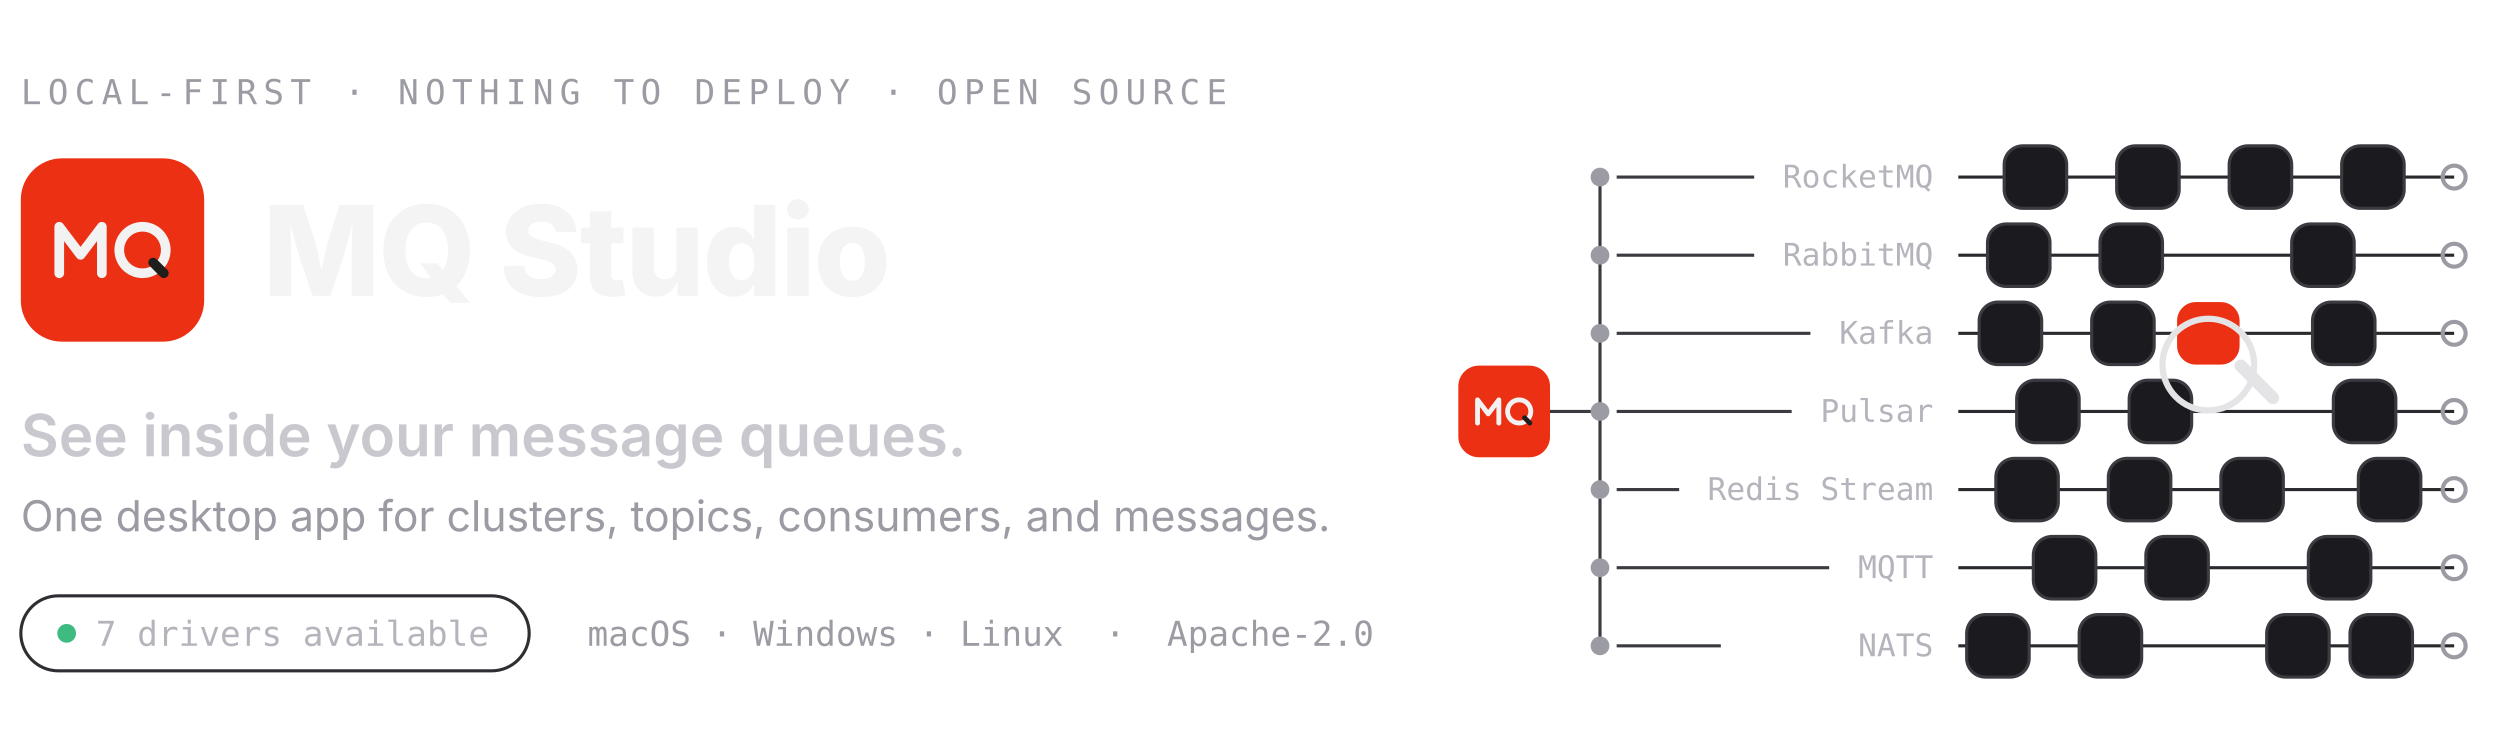
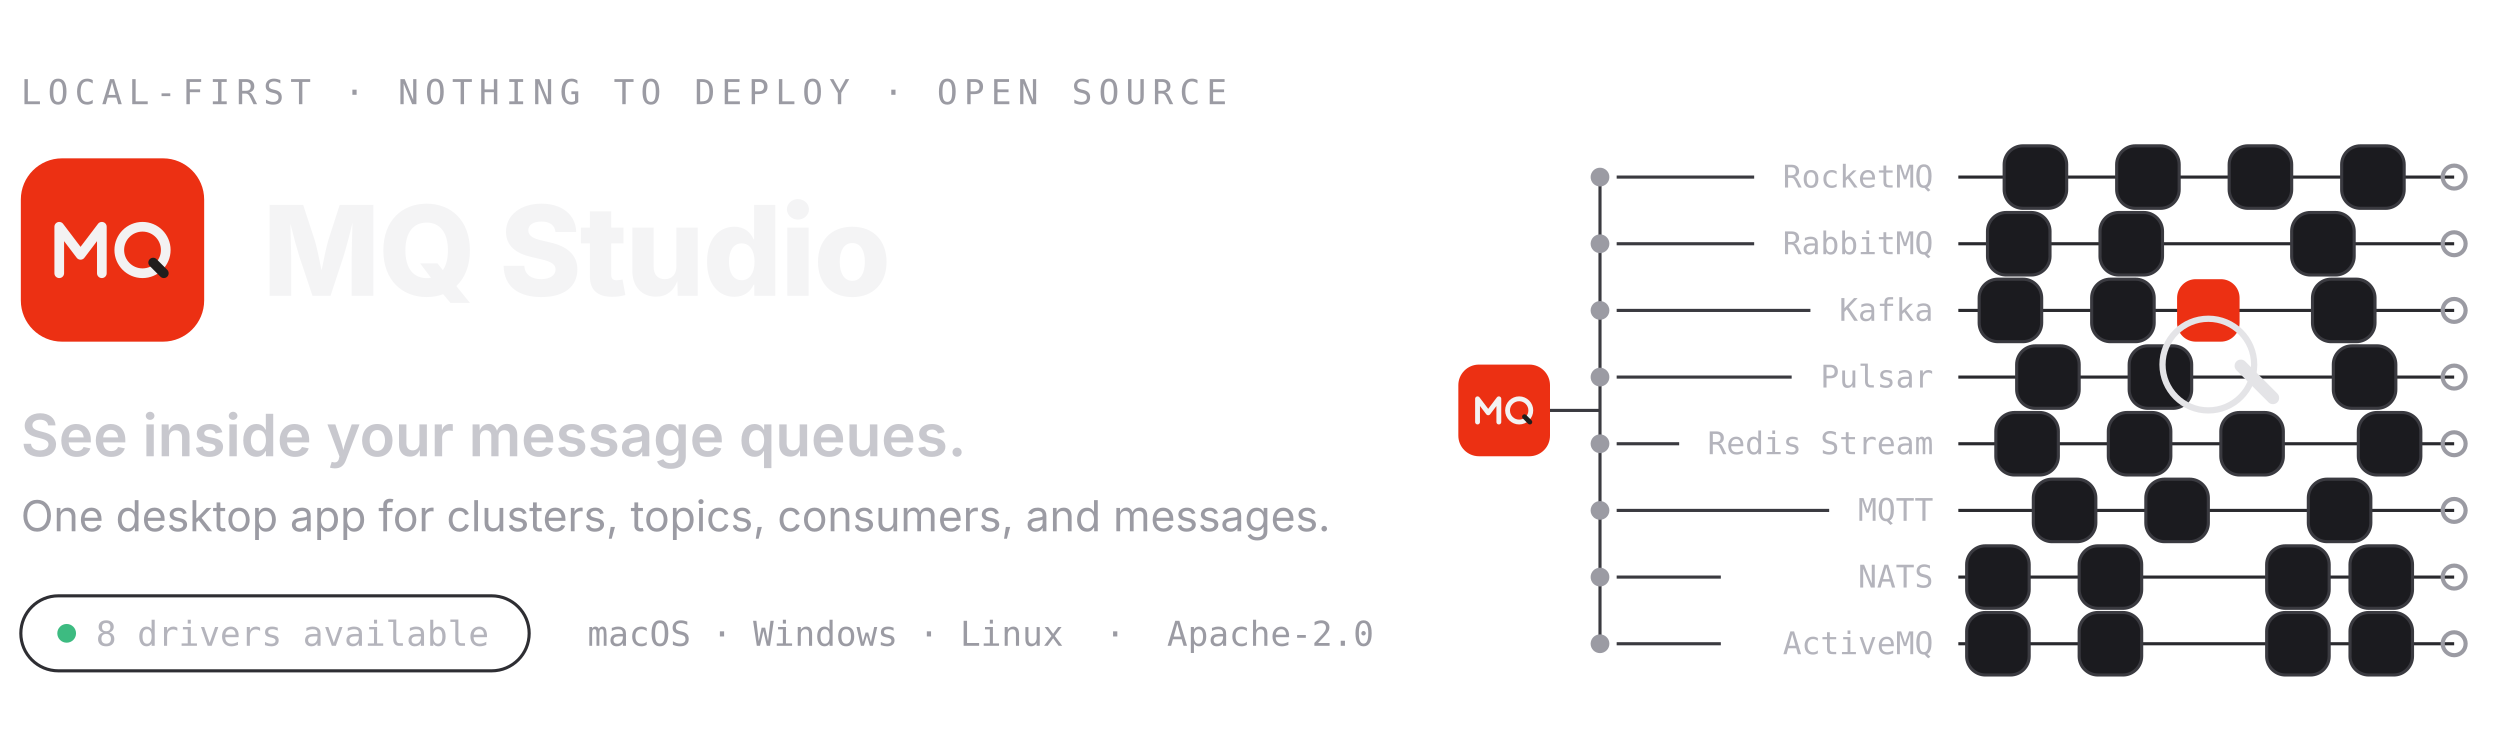
<svg xmlns="http://www.w3.org/2000/svg" width="1200" height="360" viewBox="0 0 1200 360" role="img" aria-labelledby="t d">
  <text x="10" y="50" font-family="ui-monospace,'SF Mono',Menlo,Consolas,monospace" font-size="16.5" letter-spacing="3" fill="#9B9BA3">LOCAL-FIRST · NOTHING TO DEPLOY · OPEN SOURCE</text>
  <g id="lockup">
    <rect x="10" y="76" width="88" height="88" rx="19.8" fill="#EC3013" />
    <g transform="translate(22.86 96.761) scale(0.46478)" fill="none" stroke-width="10">
      <path d="M12 74 L12 26 L34 55 L56 26 L56 74" stroke="#F3F2F2" stroke-linejoin="round" stroke-linecap="round" />
      <circle cx="98" cy="50" r="24" stroke="#F3F2F2" />
      <line x1="109" y1="63" x2="120" y2="74" stroke="#201E1D" stroke-linecap="round" />
    </g>
    <text x="126" y="142" font-family="-apple-system,'PingFang SC','Segoe UI','Microsoft YaHei',system-ui,sans-serif" font-size="60" font-weight="800" letter-spacing="-1" fill="#F4F4F5">MQ Studio</text>
  </g>
  <text x="10" y="219" font-family="-apple-system,'PingFang SC','Segoe UI','Microsoft YaHei',system-ui,sans-serif" font-size="28" font-weight="600" fill="#C8C8CE">See inside your message queues.</text>
  <text x="10" y="255" font-family="-apple-system,'PingFang SC','Segoe UI','Microsoft YaHei',system-ui,sans-serif" font-size="20.5" fill="#9B9BA3">One desktop app for clusters, topics, consumers, and messages.</text>
  <g id="meta">
    <rect x="10" y="286" width="244" height="36" rx="18" fill="none" stroke="#2E2E33" stroke-width="1.5" />
    <circle cx="32" cy="304" r="4.5" fill="#3DBB81" />
-     <text x="46" y="310" font-family="ui-monospace,'SF Mono',Menlo,Consolas,monospace" font-size="16.5" fill="#B4B4BC">7 drivers available</text>
+     <text x="46" y="310" font-family="ui-monospace,'SF Mono',Menlo,Consolas,monospace" font-size="16.5" fill="#B4B4BC">8 drivers available</text>
    <text x="282" y="310" font-family="ui-monospace,'SF Mono',Menlo,Consolas,monospace" font-size="16.5" fill="#9B9BA3">macOS · Windows · Linux  ·  Apache-2.0</text>
  </g>
  <g id="drivers">
-     <rect x="700" y="175.5" width="44" height="44" rx="9.9" fill="#EC3013" />
-     <g transform="translate(706.43 185.88) scale(0.23239)" fill="none" stroke-width="10">
+     <rect x="700" y="175" width="44" height="44" rx="9.9" fill="#EC3013" />
+     <g transform="translate(706.43 185.38) scale(0.23239)" fill="none" stroke-width="10">
      <path d="M12 74 L12 26 L34 55 L56 26 L56 74" stroke="#F3F2F2" stroke-linejoin="round" stroke-linecap="round" />
      <circle cx="98" cy="50" r="24" stroke="#F3F2F2" />
      <line x1="109" y1="63" x2="120" y2="74" stroke="#201E1D" stroke-linecap="round" />
    </g>
-     <line x1="744" y1="197.5" x2="768" y2="197.5" stroke="#3A3A40" stroke-width="1.5" />
-     <line x1="768" y1="85" x2="768" y2="310" stroke="#3A3A40" stroke-width="1.5" />
+     <line x1="744" y1="197" x2="768" y2="197" stroke="#3A3A40" stroke-width="1.5" />
+     <line x1="768" y1="85" x2="768" y2="309" stroke="#3A3A40" stroke-width="1.5" />
    <line x1="776" y1="85" x2="842" y2="85" stroke="#3A3A40" stroke-width="1.5" />
    <text x="928" y="90" text-anchor="end" font-family="ui-monospace,'SF Mono',Menlo,Consolas,monospace" font-size="15" fill="#B4B4BC">RocketMQ</text>
    <line x1="940" y1="85" x2="1178" y2="85" stroke="#2A2A2E" stroke-width="1.5" />
    <circle cx="768" cy="85" r="4.5" fill="#9B9BA3" />
    <circle cx="1178" cy="85" r="5.5" fill="none" stroke="#9B9BA3" stroke-width="2" />
    <rect x="962" y="70" width="30" height="30" rx="9" fill="#1B1B1F" stroke="#3A3A40" stroke-width="1.5" />
    <rect x="1016" y="70" width="30" height="30" rx="9" fill="#1B1B1F" stroke="#3A3A40" stroke-width="1.5" />
    <rect x="1070" y="70" width="30" height="30" rx="9" fill="#1B1B1F" stroke="#3A3A40" stroke-width="1.5" />
    <rect x="1124" y="70" width="30" height="30" rx="9" fill="#1B1B1F" stroke="#3A3A40" stroke-width="1.5" />
-     <line x1="776" y1="122.5" x2="842" y2="122.5" stroke="#3A3A40" stroke-width="1.5" />
-     <text x="928" y="127.5" text-anchor="end" font-family="ui-monospace,'SF Mono',Menlo,Consolas,monospace" font-size="15" fill="#B4B4BC">RabbitMQ</text>
-     <line x1="940" y1="122.5" x2="1178" y2="122.5" stroke="#2A2A2E" stroke-width="1.5" />
-     <circle cx="768" cy="122.5" r="4.5" fill="#9B9BA3" />
-     <circle cx="1178" cy="122.5" r="5.5" fill="none" stroke="#9B9BA3" stroke-width="2" />
-     <rect x="954" y="107.5" width="30" height="30" rx="9" fill="#1B1B1F" stroke="#3A3A40" stroke-width="1.5" />
-     <rect x="1008" y="107.5" width="30" height="30" rx="9" fill="#1B1B1F" stroke="#3A3A40" stroke-width="1.5" />
-     <rect x="1100" y="107.5" width="30" height="30" rx="9" fill="#1B1B1F" stroke="#3A3A40" stroke-width="1.5" />
-     <line x1="776" y1="160" x2="869" y2="160" stroke="#3A3A40" stroke-width="1.5" />
-     <text x="928" y="165" text-anchor="end" font-family="ui-monospace,'SF Mono',Menlo,Consolas,monospace" font-size="15" fill="#B4B4BC">Kafka</text>
-     <line x1="940" y1="160" x2="1178" y2="160" stroke="#2A2A2E" stroke-width="1.5" />
-     <circle cx="768" cy="160" r="4.5" fill="#9B9BA3" />
-     <circle cx="1178" cy="160" r="5.5" fill="none" stroke="#9B9BA3" stroke-width="2" />
-     <rect x="950" y="145" width="30" height="30" rx="9" fill="#1B1B1F" stroke="#3A3A40" stroke-width="1.5" />
-     <rect x="1004" y="145" width="30" height="30" rx="9" fill="#1B1B1F" stroke="#3A3A40" stroke-width="1.5" />
-     <rect x="1110" y="145" width="30" height="30" rx="9" fill="#1B1B1F" stroke="#3A3A40" stroke-width="1.5" />
-     <rect x="1045" y="145" width="30" height="30" rx="9" fill="#EC3013" />
-     <line x1="776" y1="197.5" x2="860" y2="197.5" stroke="#3A3A40" stroke-width="1.5" />
-     <text x="928" y="202.5" text-anchor="end" font-family="ui-monospace,'SF Mono',Menlo,Consolas,monospace" font-size="15" fill="#B4B4BC">Pulsar</text>
-     <line x1="940" y1="197.5" x2="1178" y2="197.5" stroke="#2A2A2E" stroke-width="1.5" />
-     <circle cx="768" cy="197.5" r="4.5" fill="#9B9BA3" />
-     <circle cx="1178" cy="197.5" r="5.5" fill="none" stroke="#9B9BA3" stroke-width="2" />
-     <rect x="968" y="182.5" width="30" height="30" rx="9" fill="#1B1B1F" stroke="#3A3A40" stroke-width="1.5" />
-     <rect x="1022" y="182.5" width="30" height="30" rx="9" fill="#1B1B1F" stroke="#3A3A40" stroke-width="1.5" />
-     <rect x="1120" y="182.5" width="30" height="30" rx="9" fill="#1B1B1F" stroke="#3A3A40" stroke-width="1.5" />
-     <line x1="776" y1="235" x2="806" y2="235" stroke="#3A3A40" stroke-width="1.5" />
-     <text x="928" y="240" text-anchor="end" font-family="ui-monospace,'SF Mono',Menlo,Consolas,monospace" font-size="15" fill="#B4B4BC">Redis Stream</text>
-     <line x1="940" y1="235" x2="1178" y2="235" stroke="#2A2A2E" stroke-width="1.5" />
-     <circle cx="768" cy="235" r="4.5" fill="#9B9BA3" />
-     <circle cx="1178" cy="235" r="5.5" fill="none" stroke="#9B9BA3" stroke-width="2" />
-     <rect x="958" y="220" width="30" height="30" rx="9" fill="#1B1B1F" stroke="#3A3A40" stroke-width="1.5" />
-     <rect x="1012" y="220" width="30" height="30" rx="9" fill="#1B1B1F" stroke="#3A3A40" stroke-width="1.5" />
-     <rect x="1066" y="220" width="30" height="30" rx="9" fill="#1B1B1F" stroke="#3A3A40" stroke-width="1.5" />
-     <rect x="1132" y="220" width="30" height="30" rx="9" fill="#1B1B1F" stroke="#3A3A40" stroke-width="1.5" />
-     <line x1="776" y1="272.5" x2="878" y2="272.5" stroke="#3A3A40" stroke-width="1.5" />
-     <text x="928" y="277.5" text-anchor="end" font-family="ui-monospace,'SF Mono',Menlo,Consolas,monospace" font-size="15" fill="#B4B4BC">MQTT</text>
-     <line x1="940" y1="272.5" x2="1178" y2="272.5" stroke="#2A2A2E" stroke-width="1.5" />
-     <circle cx="768" cy="272.5" r="4.5" fill="#9B9BA3" />
-     <circle cx="1178" cy="272.5" r="5.5" fill="none" stroke="#9B9BA3" stroke-width="2" />
-     <rect x="976" y="257.5" width="30" height="30" rx="9" fill="#1B1B1F" stroke="#3A3A40" stroke-width="1.5" />
-     <rect x="1030" y="257.5" width="30" height="30" rx="9" fill="#1B1B1F" stroke="#3A3A40" stroke-width="1.5" />
-     <rect x="1108" y="257.5" width="30" height="30" rx="9" fill="#1B1B1F" stroke="#3A3A40" stroke-width="1.5" />
-     <line x1="776" y1="310" x2="826" y2="310" stroke="#3A3A40" stroke-width="1.5" />
-     <text x="928" y="315" text-anchor="end" font-family="ui-monospace,'SF Mono',Menlo,Consolas,monospace" font-size="15" fill="#B4B4BC">NATS</text>
-     <line x1="940" y1="310" x2="1178" y2="310" stroke="#2A2A2E" stroke-width="1.5" />
-     <circle cx="768" cy="310" r="4.5" fill="#9B9BA3" />
-     <circle cx="1178" cy="310" r="5.5" fill="none" stroke="#9B9BA3" stroke-width="2" />
-     <rect x="944" y="295" width="30" height="30" rx="9" fill="#1B1B1F" stroke="#3A3A40" stroke-width="1.5" />
-     <rect x="998" y="295" width="30" height="30" rx="9" fill="#1B1B1F" stroke="#3A3A40" stroke-width="1.5" />
-     <rect x="1088" y="295" width="30" height="30" rx="9" fill="#1B1B1F" stroke="#3A3A40" stroke-width="1.5" />
-     <rect x="1128" y="295" width="30" height="30" rx="9" fill="#1B1B1F" stroke="#3A3A40" stroke-width="1.5" />
+     <line x1="776" y1="117" x2="842" y2="117" stroke="#3A3A40" stroke-width="1.5" />
+     <text x="928" y="122" text-anchor="end" font-family="ui-monospace,'SF Mono',Menlo,Consolas,monospace" font-size="15" fill="#B4B4BC">RabbitMQ</text>
+     <line x1="940" y1="117" x2="1178" y2="117" stroke="#2A2A2E" stroke-width="1.5" />
+     <circle cx="768" cy="117" r="4.5" fill="#9B9BA3" />
+     <circle cx="1178" cy="117" r="5.5" fill="none" stroke="#9B9BA3" stroke-width="2" />
+     <rect x="954" y="102" width="30" height="30" rx="9" fill="#1B1B1F" stroke="#3A3A40" stroke-width="1.5" />
+     <rect x="1008" y="102" width="30" height="30" rx="9" fill="#1B1B1F" stroke="#3A3A40" stroke-width="1.5" />
+     <rect x="1100" y="102" width="30" height="30" rx="9" fill="#1B1B1F" stroke="#3A3A40" stroke-width="1.5" />
+     <line x1="776" y1="149" x2="869" y2="149" stroke="#3A3A40" stroke-width="1.5" />
+     <text x="928" y="154" text-anchor="end" font-family="ui-monospace,'SF Mono',Menlo,Consolas,monospace" font-size="15" fill="#B4B4BC">Kafka</text>
+     <line x1="940" y1="149" x2="1178" y2="149" stroke="#2A2A2E" stroke-width="1.5" />
+     <circle cx="768" cy="149" r="4.5" fill="#9B9BA3" />
+     <circle cx="1178" cy="149" r="5.5" fill="none" stroke="#9B9BA3" stroke-width="2" />
+     <rect x="950" y="134" width="30" height="30" rx="9" fill="#1B1B1F" stroke="#3A3A40" stroke-width="1.5" />
+     <rect x="1004" y="134" width="30" height="30" rx="9" fill="#1B1B1F" stroke="#3A3A40" stroke-width="1.5" />
+     <rect x="1110" y="134" width="30" height="30" rx="9" fill="#1B1B1F" stroke="#3A3A40" stroke-width="1.5" />
+     <rect x="1045" y="134" width="30" height="30" rx="9" fill="#EC3013" />
+     <line x1="776" y1="181" x2="860" y2="181" stroke="#3A3A40" stroke-width="1.5" />
+     <text x="928" y="186" text-anchor="end" font-family="ui-monospace,'SF Mono',Menlo,Consolas,monospace" font-size="15" fill="#B4B4BC">Pulsar</text>
+     <line x1="940" y1="181" x2="1178" y2="181" stroke="#2A2A2E" stroke-width="1.5" />
+     <circle cx="768" cy="181" r="4.5" fill="#9B9BA3" />
+     <circle cx="1178" cy="181" r="5.5" fill="none" stroke="#9B9BA3" stroke-width="2" />
+     <rect x="968" y="166" width="30" height="30" rx="9" fill="#1B1B1F" stroke="#3A3A40" stroke-width="1.5" />
+     <rect x="1022" y="166" width="30" height="30" rx="9" fill="#1B1B1F" stroke="#3A3A40" stroke-width="1.5" />
+     <rect x="1120" y="166" width="30" height="30" rx="9" fill="#1B1B1F" stroke="#3A3A40" stroke-width="1.5" />
+     <line x1="776" y1="213" x2="806" y2="213" stroke="#3A3A40" stroke-width="1.5" />
+     <text x="928" y="218" text-anchor="end" font-family="ui-monospace,'SF Mono',Menlo,Consolas,monospace" font-size="15" fill="#B4B4BC">Redis Stream</text>
+     <line x1="940" y1="213" x2="1178" y2="213" stroke="#2A2A2E" stroke-width="1.5" />
+     <circle cx="768" cy="213" r="4.5" fill="#9B9BA3" />
+     <circle cx="1178" cy="213" r="5.5" fill="none" stroke="#9B9BA3" stroke-width="2" />
+     <rect x="958" y="198" width="30" height="30" rx="9" fill="#1B1B1F" stroke="#3A3A40" stroke-width="1.5" />
+     <rect x="1012" y="198" width="30" height="30" rx="9" fill="#1B1B1F" stroke="#3A3A40" stroke-width="1.5" />
+     <rect x="1066" y="198" width="30" height="30" rx="9" fill="#1B1B1F" stroke="#3A3A40" stroke-width="1.5" />
+     <rect x="1132" y="198" width="30" height="30" rx="9" fill="#1B1B1F" stroke="#3A3A40" stroke-width="1.5" />
+     <line x1="776" y1="245" x2="878" y2="245" stroke="#3A3A40" stroke-width="1.5" />
+     <text x="928" y="250" text-anchor="end" font-family="ui-monospace,'SF Mono',Menlo,Consolas,monospace" font-size="15" fill="#B4B4BC">MQTT</text>
+     <line x1="940" y1="245" x2="1178" y2="245" stroke="#2A2A2E" stroke-width="1.5" />
+     <circle cx="768" cy="245" r="4.5" fill="#9B9BA3" />
+     <circle cx="1178" cy="245" r="5.5" fill="none" stroke="#9B9BA3" stroke-width="2" />
+     <rect x="976" y="230" width="30" height="30" rx="9" fill="#1B1B1F" stroke="#3A3A40" stroke-width="1.5" />
+     <rect x="1030" y="230" width="30" height="30" rx="9" fill="#1B1B1F" stroke="#3A3A40" stroke-width="1.5" />
+     <rect x="1108" y="230" width="30" height="30" rx="9" fill="#1B1B1F" stroke="#3A3A40" stroke-width="1.5" />
+     <line x1="776" y1="277" x2="826" y2="277" stroke="#3A3A40" stroke-width="1.5" />
+     <text x="928" y="282" text-anchor="end" font-family="ui-monospace,'SF Mono',Menlo,Consolas,monospace" font-size="15" fill="#B4B4BC">NATS</text>
+     <line x1="940" y1="277" x2="1178" y2="277" stroke="#2A2A2E" stroke-width="1.5" />
+     <circle cx="768" cy="277" r="4.5" fill="#9B9BA3" />
+     <circle cx="1178" cy="277" r="5.5" fill="none" stroke="#9B9BA3" stroke-width="2" />
+     <rect x="944" y="262" width="30" height="30" rx="9" fill="#1B1B1F" stroke="#3A3A40" stroke-width="1.5" />
+     <rect x="998" y="262" width="30" height="30" rx="9" fill="#1B1B1F" stroke="#3A3A40" stroke-width="1.5" />
+     <rect x="1088" y="262" width="30" height="30" rx="9" fill="#1B1B1F" stroke="#3A3A40" stroke-width="1.5" />
+     <rect x="1128" y="262" width="30" height="30" rx="9" fill="#1B1B1F" stroke="#3A3A40" stroke-width="1.5" />
+     <line x1="776" y1="309" x2="826" y2="309" stroke="#3A3A40" stroke-width="1.5" />
+     <text x="928" y="314" text-anchor="end" font-family="ui-monospace,'SF Mono',Menlo,Consolas,monospace" font-size="15" fill="#B4B4BC">ActiveMQ</text>
+     <line x1="940" y1="309" x2="1178" y2="309" stroke="#2A2A2E" stroke-width="1.5" />
+     <circle cx="768" cy="309" r="4.5" fill="#9B9BA3" />
+     <circle cx="1178" cy="309" r="5.5" fill="none" stroke="#9B9BA3" stroke-width="2" />
+     <rect x="944" y="294" width="30" height="30" rx="9" fill="#1B1B1F" stroke="#3A3A40" stroke-width="1.5" />
+     <rect x="998" y="294" width="30" height="30" rx="9" fill="#1B1B1F" stroke="#3A3A40" stroke-width="1.5" />
+     <rect x="1088" y="294" width="30" height="30" rx="9" fill="#1B1B1F" stroke="#3A3A40" stroke-width="1.5" />
+     <rect x="1128" y="294" width="30" height="30" rx="9" fill="#1B1B1F" stroke="#3A3A40" stroke-width="1.5" />
  </g>
  <g id="inspect">
    <circle cx="1060" cy="175" r="22" fill="none" stroke="#E4E4E7" stroke-width="3" />
    <line x1="1075.6" y1="175.6" x2="1091" y2="191" stroke="#E4E4E7" stroke-width="6" stroke-linecap="round" />
  </g>
</svg>
